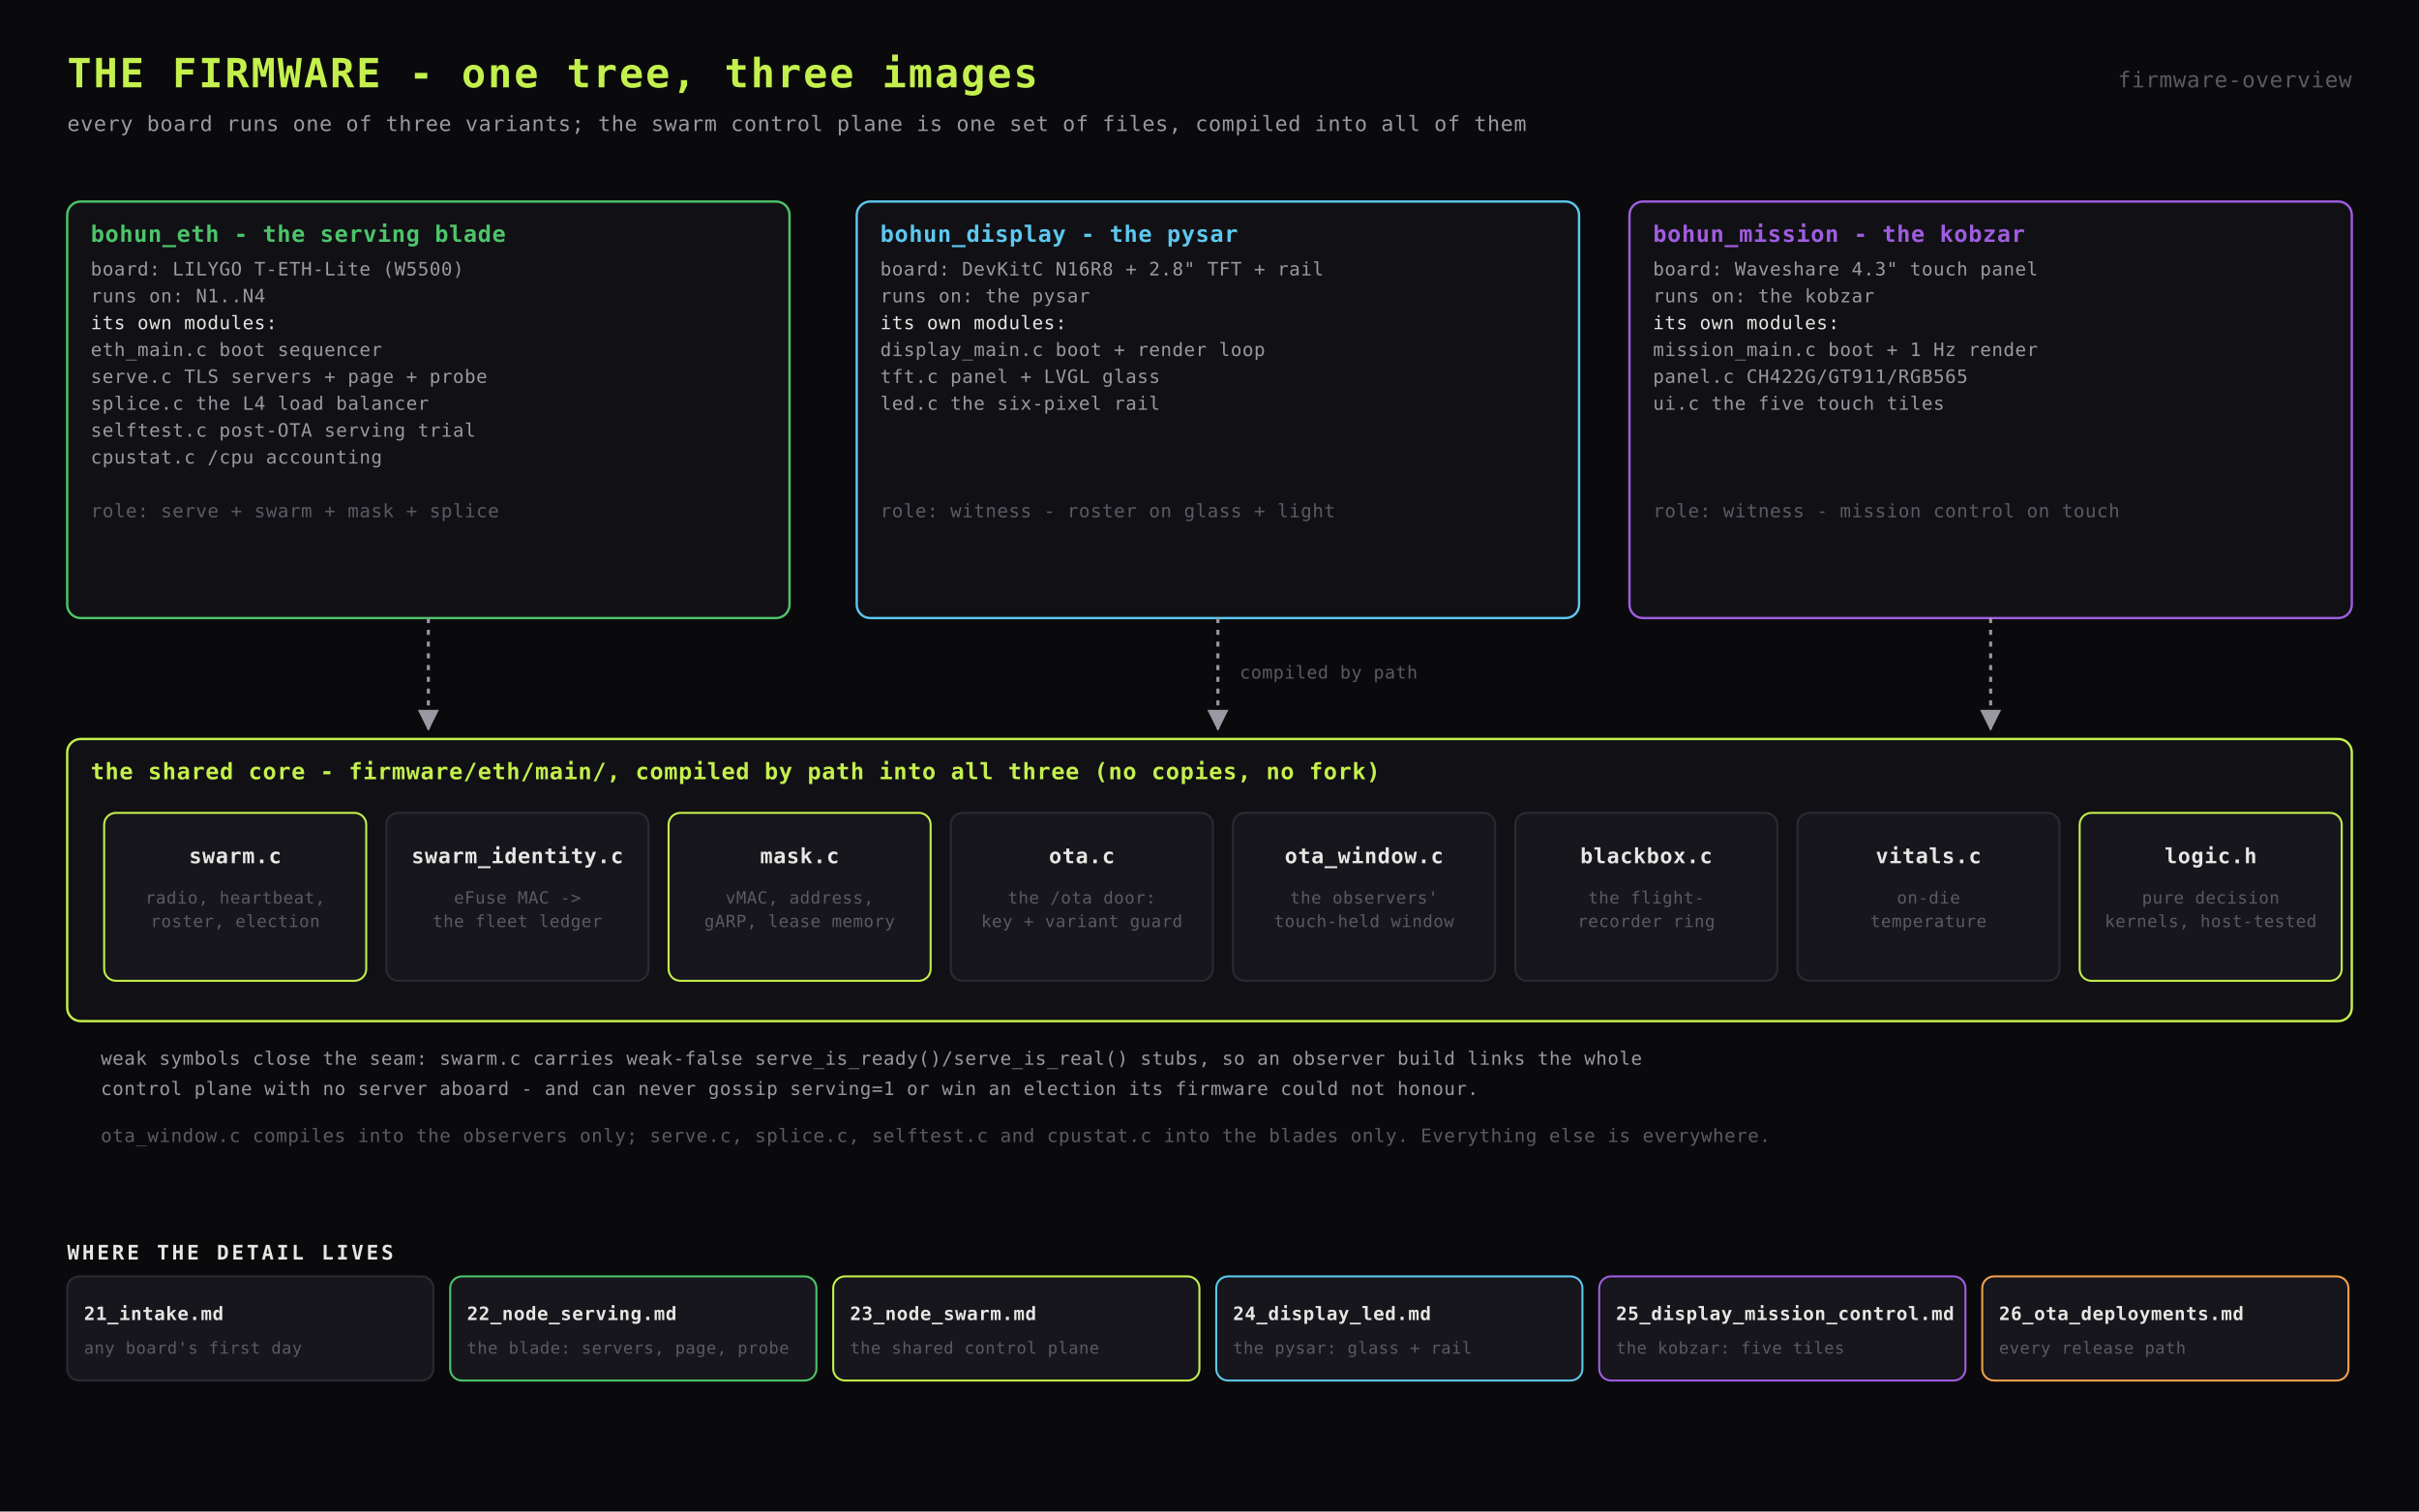
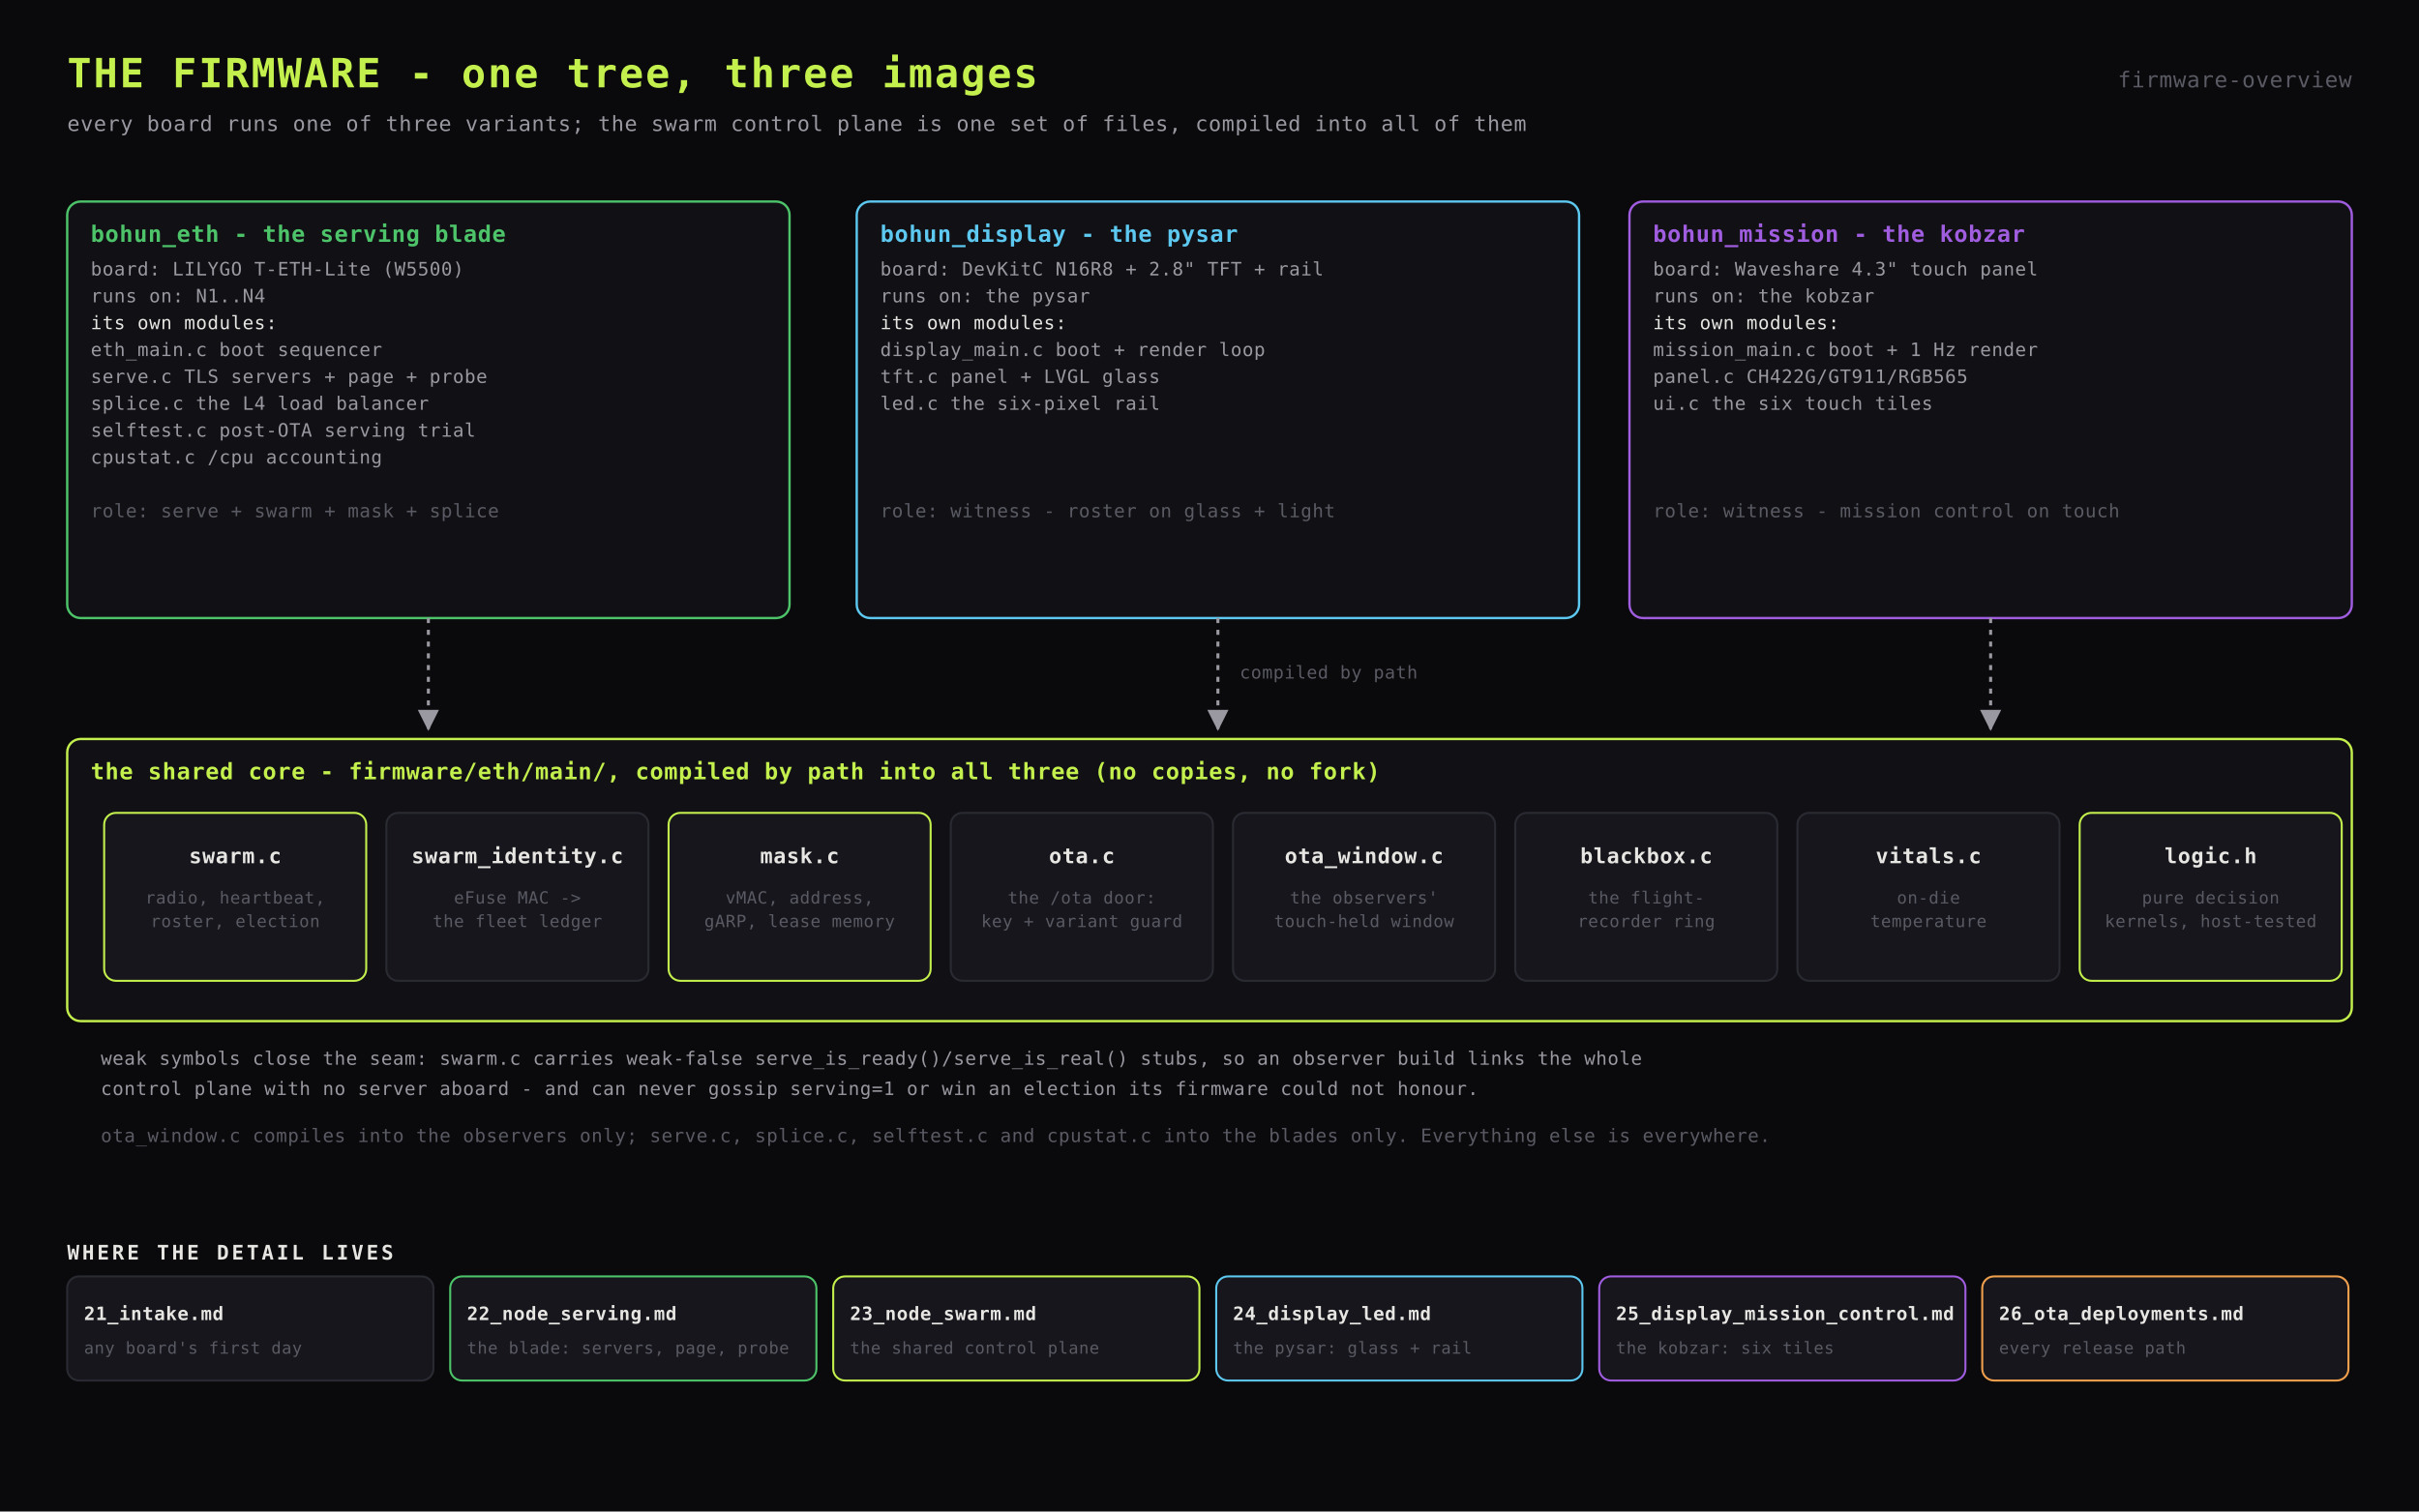
<svg xmlns="http://www.w3.org/2000/svg" viewBox="0 0 1440 900" font-family="ui-monospace,Menlo,monospace">
  <rect width="1440" height="900" fill="#0a0a0c" />
  <defs>
    <marker id="ma05de0" viewBox="0 0 10 10" refX="9" refY="5" markerWidth="7" markerHeight="7" orient="auto-start-reverse">
      <path d="M 0 0 L 10 5 L 0 10 z" fill="#a05de0" />
    </marker>
    <marker id="m9a98a0" viewBox="0 0 10 10" refX="9" refY="5" markerWidth="7" markerHeight="7" orient="auto-start-reverse">
      <path d="M 0 0 L 10 5 L 0 10 z" fill="#9a98a0" />
    </marker>
    <marker id="mc4f04d" viewBox="0 0 10 10" refX="9" refY="5" markerWidth="7" markerHeight="7" orient="auto-start-reverse">
      <path d="M 0 0 L 10 5 L 0 10 z" fill="#c4f04d" />
    </marker>
    <marker id="m4dc46a" viewBox="0 0 10 10" refX="9" refY="5" markerWidth="7" markerHeight="7" orient="auto-start-reverse">
      <path d="M 0 0 L 10 5 L 0 10 z" fill="#4dc46a" />
    </marker>
    <marker id="m5dc8f0" viewBox="0 0 10 10" refX="9" refY="5" markerWidth="7" markerHeight="7" orient="auto-start-reverse">
      <path d="M 0 0 L 10 5 L 0 10 z" fill="#5dc8f0" />
    </marker>
    <marker id="mf0a04d" viewBox="0 0 10 10" refX="9" refY="5" markerWidth="7" markerHeight="7" orient="auto-start-reverse">
      <path d="M 0 0 L 10 5 L 0 10 z" fill="#f0a04d" />
    </marker>
    <marker id="m5a5a64" viewBox="0 0 10 10" refX="9" refY="5" markerWidth="7" markerHeight="7" orient="auto-start-reverse">
      <path d="M 0 0 L 10 5 L 0 10 z" fill="#5a5a64" />
    </marker>
    <marker id="me05555" viewBox="0 0 10 10" refX="9" refY="5" markerWidth="7" markerHeight="7" orient="auto-start-reverse">
      <path d="M 0 0 L 10 5 L 0 10 z" fill="#e05555" />
    </marker>
    <marker id="me8e6e3" viewBox="0 0 10 10" refX="9" refY="5" markerWidth="7" markerHeight="7" orient="auto-start-reverse">
      <path d="M 0 0 L 10 5 L 0 10 z" fill="#e8e6e3" />
    </marker>
  </defs>
  <text x="40" y="52" font-size="24" fill="#c4f04d" text-anchor="start" font-weight="700" letter-spacing=".05em">THE FIRMWARE - one tree, three images</text>
  <text x="40" y="78" font-size="12.5" fill="#9a98a0" text-anchor="start" letter-spacing=".03em">every board runs one of three variants; the swarm control plane is one set of files, compiled into all of them</text>
  <text x="1400" y="52" font-size="13" fill="#5a5a64" text-anchor="end" letter-spacing=".03em">firmware-overview</text>
  <rect x="40" y="120" width="430" height="248" fill="#111115" stroke="#4dc46a" stroke-width="1.4" rx="8" />
  <text x="54" y="144" font-size="13.5" fill="#4dc46a" text-anchor="start" font-weight="600" letter-spacing=".03em">bohun_eth - the serving blade</text>
  <text x="54" y="164" font-size="11" fill="#9a98a0" text-anchor="start" letter-spacing=".03em">board: LILYGO T-ETH-Lite (W5500)</text>
  <text x="54" y="180" font-size="11" fill="#9a98a0" text-anchor="start" letter-spacing=".03em">runs on: N1..N4</text>
  <text x="54" y="196" font-size="11" fill="#e8e6e3" text-anchor="start" letter-spacing=".03em">its own modules:</text>
  <text x="54" y="212" font-size="11" fill="#9a98a0" text-anchor="start" letter-spacing=".03em">  eth_main.c   boot sequencer</text>
  <text x="54" y="228" font-size="11" fill="#9a98a0" text-anchor="start" letter-spacing=".03em">  serve.c      TLS servers + page + probe</text>
  <text x="54" y="244" font-size="11" fill="#9a98a0" text-anchor="start" letter-spacing=".03em">  splice.c     the L4 load balancer</text>
  <text x="54" y="260" font-size="11" fill="#9a98a0" text-anchor="start" letter-spacing=".03em">  selftest.c   post-OTA serving trial</text>
  <text x="54" y="276" font-size="11" fill="#9a98a0" text-anchor="start" letter-spacing=".03em">  cpustat.c    /cpu accounting</text>
  <text x="54" y="292" font-size="11" fill="#9a98a0" text-anchor="start" letter-spacing=".03em" />
  <text x="54" y="308" font-size="11" fill="#5a5a64" text-anchor="start" letter-spacing=".03em">role: serve + swarm + mask + splice</text>
  <rect x="510" y="120" width="430" height="248" fill="#111115" stroke="#5dc8f0" stroke-width="1.4" rx="8" />
  <text x="524" y="144" font-size="13.5" fill="#5dc8f0" text-anchor="start" font-weight="600" letter-spacing=".03em">bohun_display - the pysar</text>
  <text x="524" y="164" font-size="11" fill="#9a98a0" text-anchor="start" letter-spacing=".03em">board: DevKitC N16R8 + 2.8" TFT + rail</text>
  <text x="524" y="180" font-size="11" fill="#9a98a0" text-anchor="start" letter-spacing=".03em">runs on: the pysar</text>
  <text x="524" y="196" font-size="11" fill="#e8e6e3" text-anchor="start" letter-spacing=".03em">its own modules:</text>
  <text x="524" y="212" font-size="11" fill="#9a98a0" text-anchor="start" letter-spacing=".03em">  display_main.c  boot + render loop</text>
  <text x="524" y="228" font-size="11" fill="#9a98a0" text-anchor="start" letter-spacing=".03em">  tft.c           panel + LVGL glass</text>
  <text x="524" y="244" font-size="11" fill="#9a98a0" text-anchor="start" letter-spacing=".03em">  led.c           the six-pixel rail</text>
  <text x="524" y="260" font-size="11" fill="#9a98a0" text-anchor="start" letter-spacing=".03em" />
  <text x="524" y="276" font-size="11" fill="#9a98a0" text-anchor="start" letter-spacing=".03em" />
  <text x="524" y="292" font-size="11" fill="#9a98a0" text-anchor="start" letter-spacing=".03em" />
  <text x="524" y="308" font-size="11" fill="#5a5a64" text-anchor="start" letter-spacing=".03em">role: witness - roster on glass + light</text>
  <rect x="970" y="120" width="430" height="248" fill="#111115" stroke="#a05de0" stroke-width="1.4" rx="8" />
  <text x="984" y="144" font-size="13.5" fill="#a05de0" text-anchor="start" font-weight="600" letter-spacing=".03em">bohun_mission - the kobzar</text>
  <text x="984" y="164" font-size="11" fill="#9a98a0" text-anchor="start" letter-spacing=".03em">board: Waveshare 4.3" touch panel</text>
  <text x="984" y="180" font-size="11" fill="#9a98a0" text-anchor="start" letter-spacing=".03em">runs on: the kobzar</text>
  <text x="984" y="196" font-size="11" fill="#e8e6e3" text-anchor="start" letter-spacing=".03em">its own modules:</text>
  <text x="984" y="212" font-size="11" fill="#9a98a0" text-anchor="start" letter-spacing=".03em">  mission_main.c  boot + 1 Hz render</text>
  <text x="984" y="228" font-size="11" fill="#9a98a0" text-anchor="start" letter-spacing=".03em">  panel.c         CH422G/GT911/RGB565</text>
-   <text x="984" y="244" font-size="11" fill="#9a98a0" text-anchor="start" letter-spacing=".03em">  ui.c            the five touch tiles</text>
+   <text x="984" y="244" font-size="11" fill="#9a98a0" text-anchor="start" letter-spacing=".03em">  ui.c            the six touch tiles</text>
  <text x="984" y="260" font-size="11" fill="#9a98a0" text-anchor="start" letter-spacing=".03em" />
  <text x="984" y="276" font-size="11" fill="#9a98a0" text-anchor="start" letter-spacing=".03em" />
  <text x="984" y="292" font-size="11" fill="#9a98a0" text-anchor="start" letter-spacing=".03em" />
  <text x="984" y="308" font-size="11" fill="#5a5a64" text-anchor="start" letter-spacing=".03em">role: witness - mission control on touch</text>
  <rect x="40" y="440" width="1360" height="168" fill="#111115" stroke="#c4f04d" stroke-width="1.4" rx="8" />
  <text x="54" y="464" font-size="13.5" fill="#c4f04d" text-anchor="start" font-weight="600" letter-spacing=".03em">the shared core - firmware/eth/main/, compiled by path into all three (no copies, no fork)</text>
  <rect x="62" y="484" width="156" height="100" fill="#16161c" stroke="#c4f04d" stroke-width="1.2" rx="7" />
  <text x="140.0" y="514" font-size="12.5" fill="#e8e6e3" text-anchor="middle" font-weight="600" letter-spacing=".03em">swarm.c</text>
  <text x="140.0" y="538" font-size="10" fill="#5a5a64" text-anchor="middle" letter-spacing=".03em">radio, heartbeat,</text>
  <text x="140.0" y="552" font-size="10" fill="#5a5a64" text-anchor="middle" letter-spacing=".03em">roster, election</text>
  <rect x="230" y="484" width="156" height="100" fill="#16161c" stroke="#2a2a33" stroke-width="1.2" rx="7" />
  <text x="308.0" y="514" font-size="12.5" fill="#e8e6e3" text-anchor="middle" font-weight="600" letter-spacing=".03em">swarm_identity.c</text>
  <text x="308.0" y="538" font-size="10" fill="#5a5a64" text-anchor="middle" letter-spacing=".03em">eFuse MAC -&gt;</text>
  <text x="308.0" y="552" font-size="10" fill="#5a5a64" text-anchor="middle" letter-spacing=".03em">the fleet ledger</text>
  <rect x="398" y="484" width="156" height="100" fill="#16161c" stroke="#c4f04d" stroke-width="1.2" rx="7" />
  <text x="476.0" y="514" font-size="12.5" fill="#e8e6e3" text-anchor="middle" font-weight="600" letter-spacing=".03em">mask.c</text>
  <text x="476.0" y="538" font-size="10" fill="#5a5a64" text-anchor="middle" letter-spacing=".03em">vMAC, address,</text>
  <text x="476.0" y="552" font-size="10" fill="#5a5a64" text-anchor="middle" letter-spacing=".03em">gARP, lease memory</text>
  <rect x="566" y="484" width="156" height="100" fill="#16161c" stroke="#2a2a33" stroke-width="1.2" rx="7" />
  <text x="644.0" y="514" font-size="12.5" fill="#e8e6e3" text-anchor="middle" font-weight="600" letter-spacing=".03em">ota.c</text>
  <text x="644.0" y="538" font-size="10" fill="#5a5a64" text-anchor="middle" letter-spacing=".03em">the /ota door:</text>
  <text x="644.0" y="552" font-size="10" fill="#5a5a64" text-anchor="middle" letter-spacing=".03em">key + variant guard</text>
  <rect x="734" y="484" width="156" height="100" fill="#16161c" stroke="#2a2a33" stroke-width="1.2" rx="7" />
  <text x="812.0" y="514" font-size="12.5" fill="#e8e6e3" text-anchor="middle" font-weight="600" letter-spacing=".03em">ota_window.c</text>
  <text x="812.0" y="538" font-size="10" fill="#5a5a64" text-anchor="middle" letter-spacing=".03em">the observers'</text>
  <text x="812.0" y="552" font-size="10" fill="#5a5a64" text-anchor="middle" letter-spacing=".03em">touch-held window</text>
  <rect x="902" y="484" width="156" height="100" fill="#16161c" stroke="#2a2a33" stroke-width="1.2" rx="7" />
  <text x="980.0" y="514" font-size="12.5" fill="#e8e6e3" text-anchor="middle" font-weight="600" letter-spacing=".03em">blackbox.c</text>
  <text x="980.0" y="538" font-size="10" fill="#5a5a64" text-anchor="middle" letter-spacing=".03em">the flight-</text>
  <text x="980.0" y="552" font-size="10" fill="#5a5a64" text-anchor="middle" letter-spacing=".03em">recorder ring</text>
  <rect x="1070" y="484" width="156" height="100" fill="#16161c" stroke="#2a2a33" stroke-width="1.2" rx="7" />
  <text x="1148.0" y="514" font-size="12.5" fill="#e8e6e3" text-anchor="middle" font-weight="600" letter-spacing=".03em">vitals.c</text>
  <text x="1148.0" y="538" font-size="10" fill="#5a5a64" text-anchor="middle" letter-spacing=".03em">on-die</text>
  <text x="1148.0" y="552" font-size="10" fill="#5a5a64" text-anchor="middle" letter-spacing=".03em">temperature</text>
  <rect x="1238" y="484" width="156" height="100" fill="#16161c" stroke="#c4f04d" stroke-width="1.2" rx="7" />
  <text x="1316.0" y="514" font-size="12.5" fill="#e8e6e3" text-anchor="middle" font-weight="600" letter-spacing=".03em">logic.h</text>
  <text x="1316.0" y="538" font-size="10" fill="#5a5a64" text-anchor="middle" letter-spacing=".03em">pure decision</text>
  <text x="1316.0" y="552" font-size="10" fill="#5a5a64" text-anchor="middle" letter-spacing=".03em">kernels, host-tested</text>
  <line x1="255" y1="368" x2="255" y2="434" stroke="#9a98a0" stroke-width="1.8" stroke-dasharray="3 4" marker-end="url(#m9a98a0)" />
  <line x1="725" y1="368" x2="725" y2="434" stroke="#9a98a0" stroke-width="1.8" stroke-dasharray="3 4" marker-end="url(#m9a98a0)" />
  <line x1="1185" y1="368" x2="1185" y2="434" stroke="#9a98a0" stroke-width="1.8" stroke-dasharray="3 4" marker-end="url(#m9a98a0)" />
  <text x="738" y="404" font-size="10.5" fill="#5a5a64" text-anchor="start" letter-spacing=".03em">compiled by path</text>
  <text x="60" y="634" font-size="11" fill="#9a98a0" text-anchor="start" letter-spacing=".03em">weak symbols close the seam: swarm.c carries weak-false serve_is_ready()/serve_is_real() stubs, so an observer build links the whole</text>
  <text x="60" y="652" font-size="11" fill="#9a98a0" text-anchor="start" letter-spacing=".03em">control plane with no server aboard - and can never gossip serving=1 or win an election its firmware could not honour.</text>
  <text x="60" y="680" font-size="11" fill="#5a5a64" text-anchor="start" letter-spacing=".03em">ota_window.c compiles into the observers only; serve.c, splice.c, selftest.c and cpustat.c into the blades only. Everything else is everywhere.</text>
  <text x="40" y="750" font-size="12" fill="#e8e6e3" text-anchor="start" font-weight="700" letter-spacing=".14em">WHERE THE DETAIL LIVES</text>
  <rect x="40" y="760" width="218" height="62" fill="#16161c" stroke="#2a2a33" stroke-width="1.2" rx="7" />
  <text x="50" y="786" font-size="11" fill="#e8e6e3" text-anchor="start" font-weight="600" letter-spacing=".03em">21_intake.md</text>
  <text x="50" y="806" font-size="9.8" fill="#5a5a64" text-anchor="start" letter-spacing=".03em">any board's first day</text>
  <rect x="268" y="760" width="218" height="62" fill="#16161c" stroke="#4dc46a" stroke-width="1.2" rx="7" />
  <text x="278" y="786" font-size="11" fill="#e8e6e3" text-anchor="start" font-weight="600" letter-spacing=".03em">22_node_serving.md</text>
  <text x="278" y="806" font-size="9.8" fill="#5a5a64" text-anchor="start" letter-spacing=".03em">the blade: servers, page, probe</text>
  <rect x="496" y="760" width="218" height="62" fill="#16161c" stroke="#c4f04d" stroke-width="1.2" rx="7" />
  <text x="506" y="786" font-size="11" fill="#e8e6e3" text-anchor="start" font-weight="600" letter-spacing=".03em">23_node_swarm.md</text>
  <text x="506" y="806" font-size="9.8" fill="#5a5a64" text-anchor="start" letter-spacing=".03em">the shared control plane</text>
  <rect x="724" y="760" width="218" height="62" fill="#16161c" stroke="#5dc8f0" stroke-width="1.2" rx="7" />
  <text x="734" y="786" font-size="11" fill="#e8e6e3" text-anchor="start" font-weight="600" letter-spacing=".03em">24_display_led.md</text>
  <text x="734" y="806" font-size="9.8" fill="#5a5a64" text-anchor="start" letter-spacing=".03em">the pysar: glass + rail</text>
  <rect x="952" y="760" width="218" height="62" fill="#16161c" stroke="#a05de0" stroke-width="1.2" rx="7" />
  <text x="962" y="786" font-size="11" fill="#e8e6e3" text-anchor="start" font-weight="600" letter-spacing=".03em">25_display_mission_control.md</text>
-   <text x="962" y="806" font-size="9.8" fill="#5a5a64" text-anchor="start" letter-spacing=".03em">the kobzar: five tiles</text>
+   <text x="962" y="806" font-size="9.8" fill="#5a5a64" text-anchor="start" letter-spacing=".03em">the kobzar: six tiles</text>
  <rect x="1180" y="760" width="218" height="62" fill="#16161c" stroke="#f0a04d" stroke-width="1.2" rx="7" />
  <text x="1190" y="786" font-size="11" fill="#e8e6e3" text-anchor="start" font-weight="600" letter-spacing=".03em">26_ota_deployments.md</text>
  <text x="1190" y="806" font-size="9.8" fill="#5a5a64" text-anchor="start" letter-spacing=".03em">every release path</text>
</svg>
